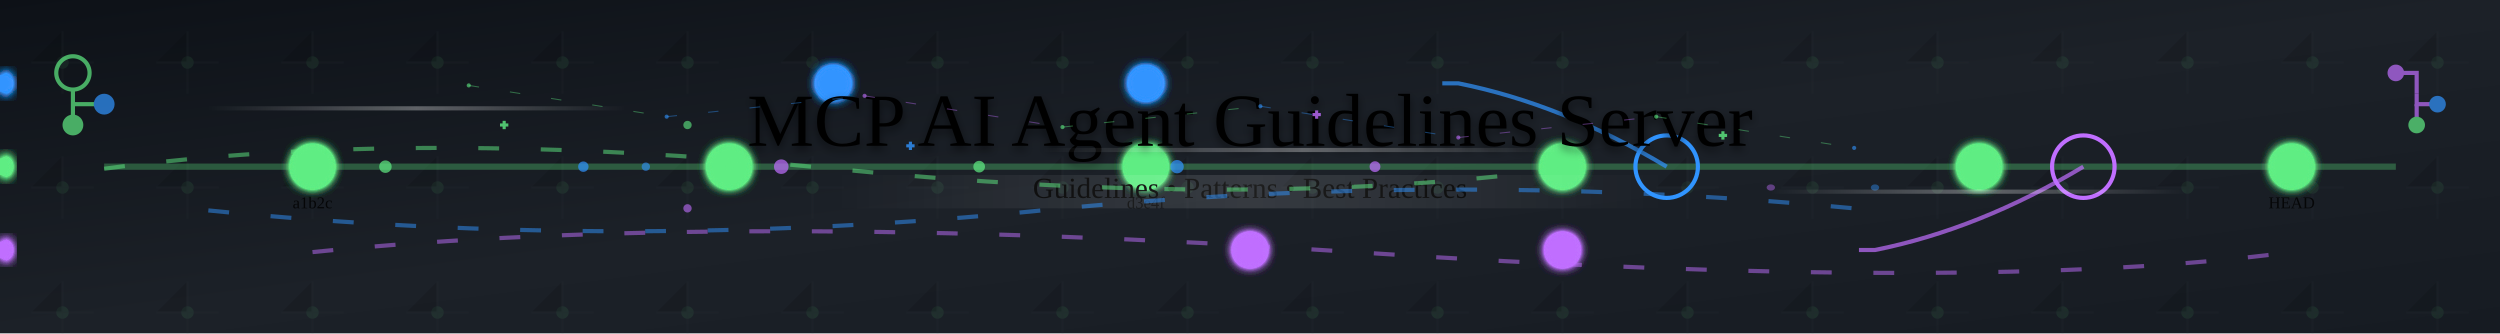
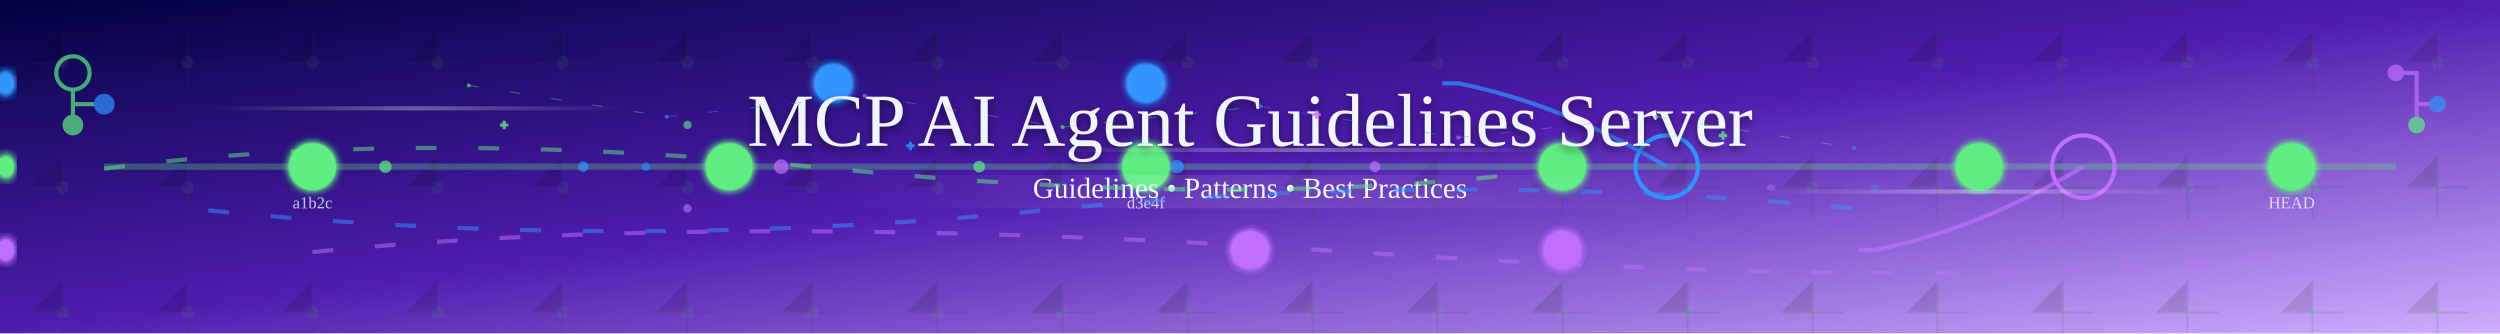
<svg xmlns="http://www.w3.org/2000/svg" width="1200" height="160" viewBox="0 0 1200 160" role="img" aria-label="Git Branch Flow">
  <defs>
    <linearGradient id="bgGitGrad" x1="0%" y1="0%" x2="100%" y2="100%">
-       <stop offset="0%" style="stop-color:#0d1117;stop-opacity:1">
-         <animate attributeName="stop-color" values="#0d1117;#161b22;#0d1117" dur="5.0s" repeatCount="indefinite" />
+       <stop offset="0%" style="stop-color:#000240;stop-opacity:1">
+         <animate attributeName="stop-color" values="#000240;#501DAF;#000240" dur="5.0s" repeatCount="indefinite" />
      </stop>
-       <stop offset="50%" style="stop-color:#1c2128;stop-opacity:1" />
-       <stop offset="100%" style="stop-color:#161b22;stop-opacity:1">
-         <animate attributeName="stop-color" values="#161b22;#0d1117;#161b22" dur="5.0s" repeatCount="indefinite" />
+       <stop offset="50%" style="stop-color:#501DAF;stop-opacity:1" />
+       <stop offset="100%" style="stop-color:#D0B0FF;stop-opacity:1">
+         <animate attributeName="stop-color" values="#000240;#501DAF;#000240" dur="5.0s" repeatCount="indefinite" />
      </stop>
    </linearGradient>
    <radialGradient id="branchGlow" cx="50%" cy="50%" r="50%">
      <stop offset="0%" style="stop-color:#5FED83;stop-opacity:1" />
      <stop offset="50%" style="stop-color:#3094FF;stop-opacity:0.6" />
      <stop offset="100%" style="stop-color:#C06EFF;stop-opacity:0" />
    </radialGradient>
    <filter id="glow" x="-50%" y="-50%" width="200%" height="200%">
      <feGaussianBlur stdDeviation="3" result="blur" />
      <feColorMatrix in="blur" type="matrix" values="1 0 0 0 0  0 1 0 0 0  0 0 1 0 0  0 0 0 8 0" result="glow" />
      <feMerge>
        <feMergeNode in="glow" />
        <feMergeNode in="SourceGraphic" />
      </feMerge>
    </filter>
    <filter id="dropShadow" x="-50%" y="-50%" width="200%" height="200%">
      <feGaussianBlur in="SourceAlpha" stdDeviation="2" />
      <feOffset dx="0" dy="2" result="offsetblur" />
      <feFlood flood-color="#000000" flood-opacity="0.5" />
      <feComposite in2="offsetblur" operator="in" />
      <feMerge>
        <feMergeNode />
        <feMergeNode in="SourceGraphic" />
      </feMerge>
    </filter>
    <linearGradient id="shine01" x1="0%" y1="0%" x2="100%" y2="0%">
      <stop offset="0%" style="stop-color:#ffffff;stop-opacity:0" />
      <stop offset="50%" style="stop-color:#ffffff;stop-opacity:0.8" />
      <stop offset="100%" style="stop-color:#ffffff;stop-opacity:0" />
      <animate attributeName="x1" values="-100%;200%" dur="1.5s" repeatCount="indefinite" />
      <animate attributeName="x2" values="0%;300%" dur="1.5s" repeatCount="indefinite" />
    </linearGradient>
    <pattern id="gitPattern" x="0" y="0" width="60" height="60" patternUnits="userSpaceOnUse">
      <circle cx="30" cy="30" r="3" fill="#5FED83" opacity="0.2" />
      <path d="M 15 30 L 30 30 L 30 15 M 30 30 L 30 45 M 30 30 L 45 30" stroke="#30363d" stroke-width="1" opacity="0.3" />
    </pattern>
    <marker id="arrowGreen" markerWidth="10" markerHeight="10" refX="9" refY="3" orient="auto" markerUnits="strokeWidth">
      <path d="M0,0 L0,6 L9,3 z" fill="#5FED83" />
    </marker>
  </defs>
  <style>
    @media (prefers-color-scheme: dark) {
      .text-primary { fill: #f0f6fc; font-family: 'SF Pro Display', -apple-system, BlinkMacSystemFont, 'Segoe UI', 'Roboto', 'Helvetica Neue', Arial, sans-serif; font-weight: 700; letter-spacing: -0.5px; }
      .text-secondary { fill: #c9d1d9; font-family: 'SF Pro Text', -apple-system, BlinkMacSystemFont, 'Segoe UI', 'Roboto', 'Helvetica Neue', Arial, sans-serif; font-weight: 500; letter-spacing: 0.5px; }
    }
    @media (prefers-color-scheme: light) {
      .text-primary { fill: #24292f; font-family: 'SF Pro Display', -apple-system, BlinkMacSystemFont, 'Segoe UI', 'Roboto', 'Helvetica Neue', Arial, sans-serif; font-weight: 700; letter-spacing: -0.5px; }
      .text-secondary { fill: #1f2328; font-family: 'SF Pro Text', -apple-system, BlinkMacSystemFont, 'Segoe UI', 'Roboto', 'Helvetica Neue', Arial, sans-serif; font-weight: 500; letter-spacing: 0.5px; }
    }
    
    .commit-node { 
      animation: commit-pulse 3s cubic-bezier(0.4, 0, 0.2, 1) infinite; 
      transform-origin: center;
    }
    @keyframes commit-pulse {
      0%, 100% { opacity: 0.5; transform: scale(2.0); }
      50% { opacity: 1; transform: scale(2.4); }
    }
    
    .branch-line {
      stroke-dasharray: 500;
      stroke-dashoffset: 500;
      animation: branch-draw 4s ease-out infinite;
    }
    @keyframes branch-draw {
      to { stroke-dashoffset: 0; }
    }
    
    .merge-flow {
      animation: merge-travel 3s cubic-bezier(0.4, 0, 0.6, 1) infinite;
      filter: url(#glow);
    }
    @keyframes merge-travel {
      0% { opacity: 0; cx: 100; }
      20% { opacity: 1; }
      80% { opacity: 1; }
      100% { opacity: 0; cx: 1100; }
    }
    
    .git-icon {
      animation: icon-float 4s ease-in-out infinite;
    }
    @keyframes icon-float {
      0%, 100% { transform: translateY(0.0px); }
      50% { transform: translateY(-10.0px); }
    }
    
    .branch-burst {
      animation: burst-expand 2.5s cubic-bezier(0.4, 0, 0.2, 1) infinite;
      transform-origin: center;
    }
    @keyframes burst-expand {
      0% { opacity: 0; transform: scale(0.0); }
      50% { opacity: 0.6; }
      100% { opacity: 0; transform: scale(5.0); }
    }
    
    @media (prefers-reduced-motion: reduce) { 
      * { animation: none !important; } 
    }
  
    /* Enhanced header particle effects */
    .h-particle {
      animation: h-particle-rise 5s ease-out infinite;
    }
    @keyframes h-particle-rise {
      0% { opacity: 0; transform: translateY(60px) scale(0); }
      50% { opacity: 1; transform: translateY(30px) scale(2.5); }
      100% { opacity: 0; transform: translateY(0) scale(0); }
    }
    
    .h-sparkle {
      animation: h-sparkle-twinkle 2s ease-in-out infinite;
      transform-origin: center;
    }
    @keyframes h-sparkle-twinkle {
      0%, 100% { opacity: 0; transform: scale(0) rotate(0deg); }
      50% { opacity: 1; transform: scale(3) rotate(180deg); }
    }
    
    /* Energy waves */
    .h-energy {
      stroke-dasharray: 10 20;
      animation: h-energy-pulse 4s linear infinite;
    }
    @keyframes h-energy-pulse {
      to { stroke-dashoffset: -200; }
    }
    
    /* Orbital elements */
    .h-orbit {
      animation: h-orbit-spin 15s linear infinite;
      transform-origin: center;
    }
    @keyframes h-orbit-spin {
      to { transform: rotate(360deg); }
    }
    
    /* Glow intensity */
    .h-glow-intense {
      animation: h-glow-pulse 3s ease-in-out infinite;
    }
    @keyframes h-glow-pulse {
      0%, 100% { filter: drop-shadow(0 0 5px currentColor); opacity: 0.6; }
      50% { filter: drop-shadow(0 0 15px currentColor); opacity: 1; }
    }
    
    /* Beam effect */
    .h-beam {
      animation: h-beam-sweep 5s ease-in-out infinite;
      transform-origin: center;
    }
    @keyframes h-beam-sweep {
      0%, 100% { opacity: 0; transform: scaleX(0); }
      50% { opacity: 0.8; transform: scaleX(4); }
    }
    
    /* Constellation effect */
    .h-star {
      animation: h-star-blink 4s ease-in-out infinite;
    }
    @keyframes h-star-blink {
      0%, 100% { opacity: 0.2; r: 1px; }
      50% { opacity: 1; r: 3px; }
    }
    
    /* Network lines */
    .h-network {
      stroke-dasharray: 5 15;
      animation: h-network-pulse 6s linear infinite;
      opacity: 0.4;
    }
    @keyframes h-network-pulse {
      0%, 100% { opacity: 0.2; }
      50% { opacity: 0.8; stroke-dashoffset: -100; }
    }
    
    </style>
  <rect width="1200" height="160" fill="url(#bgGitGrad)" />
  <rect width="1200" height="160" fill="url(#gitPattern)" opacity="0.4" />
  <line x1="50" y1="80" x2="1150" y2="80" stroke="#5FED83" stroke-width="3" opacity="0.3" />
  <path class="branch-line" d="M 200 80 Q 250 60, 300 40 L 700 40 Q 750 50, 800 80" fill="none" stroke="#3094FF" stroke-width="2" opacity="0.7" style="animation-delay: 0s" />
  <path class="branch-line" d="M 400 80 Q 450 100, 500 120 L 900 120 Q 950 110, 1000 80" fill="none" stroke="#C06EFF" stroke-width="2" opacity="0.7" style="animation-delay: 1s" />
  <g filter="url(#glow)">
    <circle class="commit-node" cx="150" cy="80" r="8" fill="#5FED83" style="animation-delay: 0s" />
    <circle class="commit-node" cx="350" cy="80" r="8" fill="#5FED83" style="animation-delay: 0.5s" />
    <circle class="commit-node" cx="550" cy="80" r="8" fill="#5FED83" style="animation-delay: 1s" />
    <circle class="commit-node" cx="750" cy="80" r="8" fill="#5FED83" style="animation-delay: 1.5s" />
    <circle class="commit-node" cx="950" cy="80" r="8" fill="#5FED83" style="animation-delay: 2s" />
    <circle class="commit-node" cx="1100" cy="80" r="8" fill="#5FED83" style="animation-delay: 2.5s" />
  </g>
  <g filter="url(#glow)">
    <circle class="commit-node" cx="400" cy="40" r="6" fill="#3094FF" style="animation-delay: 0.7s" />
    <circle class="commit-node" cx="550" cy="40" r="6" fill="#3094FF" style="animation-delay: 1.2s" />
    <circle class="commit-node" cx="600" cy="120" r="6" fill="#C06EFF" style="animation-delay: 1.7s" />
    <circle class="commit-node" cx="750" cy="120" r="6" fill="#C06EFF" style="animation-delay: 2.2s" />
  </g>
  <circle class="branch-burst" cx="800" cy="80" r="15" fill="none" stroke="#3094FF" stroke-width="2" style="animation-delay: 0s" />
  <circle class="branch-burst" cx="1000" cy="80" r="15" fill="none" stroke="#C06EFF" stroke-width="2" style="animation-delay: 1s" />
  <circle class="merge-flow" cy="40" r="4" fill="#3094FF" style="animation-delay: 0s" />
  <circle class="merge-flow" cy="80" r="4" fill="#5FED83" style="animation-delay: 1s" />
  <circle class="merge-flow" cy="120" r="4" fill="#C06EFF" style="animation-delay: 2s" />
  <g class="git-icon" transform="translate(25, 25)" opacity="0.7">
    <circle cx="10" cy="10" r="8" fill="none" stroke="#5FED83" stroke-width="2" />
    <path d="M 10 18 L 10 35" stroke="#5FED83" stroke-width="2" />
    <path d="M 10 25 L 25 25" stroke="#5FED83" stroke-width="2" />
    <circle cx="10" cy="35" r="5" fill="#5FED83" />
    <circle cx="25" cy="25" r="5" fill="#3094FF" />
  </g>
  <g class="git-icon" transform="translate(1150, 25)" opacity="0.7">
    <path d="M 0 10 L 10 10 L 10 20" stroke="#C06EFF" stroke-width="2" fill="none" />
    <path d="M 10 35 L 10 25" stroke="#C06EFF" stroke-width="2" fill="none" />
    <path d="M 10 20 L 10 25 L 20 25" stroke="#C06EFF" stroke-width="2" fill="none" />
    <circle cx="0" cy="10" r="4" fill="#C06EFF" />
    <circle cx="10" cy="35" r="4" fill="#5FED83" />
    <circle cx="20" cy="25" r="4" fill="#3094FF" />
  </g>
-   <text x="150" y="100" text-anchor="middle" class="text-secondary" font-size="8" opacity="0.8">a1b2c</text>
-   <text x="550" y="100" text-anchor="middle" class="text-secondary" font-size="8" opacity="0.8">d3e4f</text>
-   <text x="1100" y="100" text-anchor="middle" class="text-secondary" font-size="8" opacity="0.8">HEAD</text>
-   <text x="600" y="70" text-anchor="middle" class="text-primary" font-size="36" filter="url(#dropShadow)">MCP AI Agent Guidelines Server</text>
-   <text x="600" y="95" text-anchor="middle" class="subtitle text-secondary" font-size="14">Guidelines • Patterns • Best Practices</text>
+   <text x="150" y="100" text-anchor="middle" class="text-secondary" font-size="8" opacity="0.8" fill="#f0f6fc">a1b2c</text>
+   <text x="550" y="100" text-anchor="middle" class="text-secondary" font-size="8" opacity="0.8" fill="#f0f6fc">d3e4f</text>
+   <text x="1100" y="100" text-anchor="middle" class="text-secondary" font-size="8" opacity="0.8" fill="#f0f6fc">HEAD</text>
+   <text x="600" y="70" text-anchor="middle" class="text-primary" font-size="36" filter="url(#dropShadow)" fill="#f0f6fc">MCP AI Agent Guidelines Server</text>
+   <text x="600" y="95" text-anchor="middle" class="subtitle text-secondary" font-size="14" fill="#f0f6fc">Guidelines • Patterns • Best Practices</text>
  <rect x="400" y="84" width="400" height="16" fill="url(#shine01)" opacity="0.15" />
  <g opacity="0.7">
    <circle class="h-particle" cx="185" cy="80" r="3" fill="#5FED83" style="animation-delay: 0s" />
    <circle class="h-particle" cx="280" cy="80" r="2.5" fill="#3094FF" style="animation-delay: 0.7s" />
    <circle class="h-particle" cx="375" cy="80" r="3.5" fill="#C06EFF" style="animation-delay: 1.4s" />
    <circle class="h-particle" cx="470" cy="80" r="2.8" fill="#5FED83" style="animation-delay: 2.1s" />
    <circle class="h-particle" cx="565" cy="80" r="3.2" fill="#3094FF" style="animation-delay: 2.8s" />
    <circle class="h-particle" cx="660" cy="80" r="2.6" fill="#C06EFF" style="animation-delay: 3.5s" />
  </g>
  <g opacity="0.8">
    <path class="h-sparkle" d="M 240 60 L 244 60 M 242 58 L 242 62" stroke="#5FED83" stroke-width="1.5" style="animation-delay: 0s" />
    <path class="h-sparkle" d="M 435 70 L 439 70 M 437 68 L 437 72" stroke="#3094FF" stroke-width="1.5" style="animation-delay: 0.5s" />
    <path class="h-sparkle" d="M 630 55 L 634 55 M 632 53 L 632 57" stroke="#C06EFF" stroke-width="1.5" style="animation-delay: 1s" />
    <path class="h-sparkle" d="M 825 65 L 829 65 M 827 63 L 827 67" stroke="#5FED83" stroke-width="1.5" style="animation-delay: 1.5s" />
  </g>
  <g opacity="0.5">
    <path class="h-energy" d="M 50 81 Q 200 61, 400 81 T 750 81" stroke="#5FED83" stroke-width="2" fill="none" style="animation-delay: 0s" />
    <path class="h-energy" d="M 100 101 Q 300 121, 500 101 T 900 101" stroke="#3094FF" stroke-width="2" fill="none" style="animation-delay: 1s" />
    <path class="h-energy" d="M 150 121 Q 350 101, 650 121 T 1100 121" stroke="#C06EFF" stroke-width="2" fill="none" style="animation-delay: 2s" />
  </g>
  <g opacity="0.6">
    <g class="h-orbit" transform="translate(330, 80)">
      <circle cx="20" cy="0" r="2" fill="#5FED83" />
      <circle cx="-20" cy="0" r="2" fill="#3094FF" />
      <circle cx="0" cy="20" r="2" fill="#C06EFF" />
      <circle cx="0" cy="-20" r="2" fill="#5FED83" />
    </g>
    <g class="h-orbit" transform="translate(875, 90)" style="animation-direction: reverse; animation-duration: 20s;">
      <ellipse cx="25" cy="0" rx="2" ry="1.5" fill="#3094FF" opacity="0.7" />
      <ellipse cx="-25" cy="0" rx="2" ry="1.5" fill="#C06EFF" opacity="0.7" />
    </g>
  </g>
  <g opacity="0.4">
    <rect class="h-beam" x="100" y="51" width="200" height="2" fill="url(#shine01)" style="animation-delay: 0s" />
    <rect class="h-beam" x="500" y="71" width="250" height="2" fill="url(#shine01)" style="animation-delay: 1.5s" />
    <rect class="h-beam" x="850" y="91" width="200" height="2" fill="url(#shine01)" style="animation-delay: 3s" />
  </g>
  <g class="h-glow-intense" opacity="0.6">
    <circle class="h-star" cx="225" cy="41" r="1" fill="#5FED83" style="animation-delay: 0s" />
    <circle class="h-star" cx="320" cy="56" r="1" fill="#3094FF" style="animation-delay: 0.4s" />
    <circle class="h-star" cx="415" cy="46" r="1" fill="#C06EFF" style="animation-delay: 0.8s" />
    <circle class="h-star" cx="510" cy="61" r="1" fill="#5FED83" style="animation-delay: 1.2s" />
    <circle class="h-star" cx="605" cy="51" r="1" fill="#3094FF" style="animation-delay: 1.6s" />
    <circle class="h-star" cx="700" cy="66" r="1" fill="#C06EFF" style="animation-delay: 2s" />
    <circle class="h-star" cx="795" cy="56" r="1" fill="#5FED83" style="animation-delay: 2.4s" />
    <circle class="h-star" cx="890" cy="71" r="1" fill="#3094FF" style="animation-delay: 2.8s" />
  </g>
  <g class="h-network">
    <line x1="225" y1="41" x2="320" y2="56" stroke="#5FED83" stroke-width="0.5" />
    <line x1="320" y1="56" x2="415" y2="46" stroke="#3094FF" stroke-width="0.5" />
    <line x1="415" y1="46" x2="510" y2="61" stroke="#C06EFF" stroke-width="0.5" />
    <line x1="510" y1="61" x2="605" y2="51" stroke="#5FED83" stroke-width="0.5" />
    <line x1="605" y1="51" x2="700" y2="66" stroke="#3094FF" stroke-width="0.5" />
    <line x1="700" y1="66" x2="795" y2="56" stroke="#C06EFF" stroke-width="0.5" />
    <line x1="795" y1="56" x2="890" y2="71" stroke="#5FED83" stroke-width="0.5" />
  </g>
</svg>
